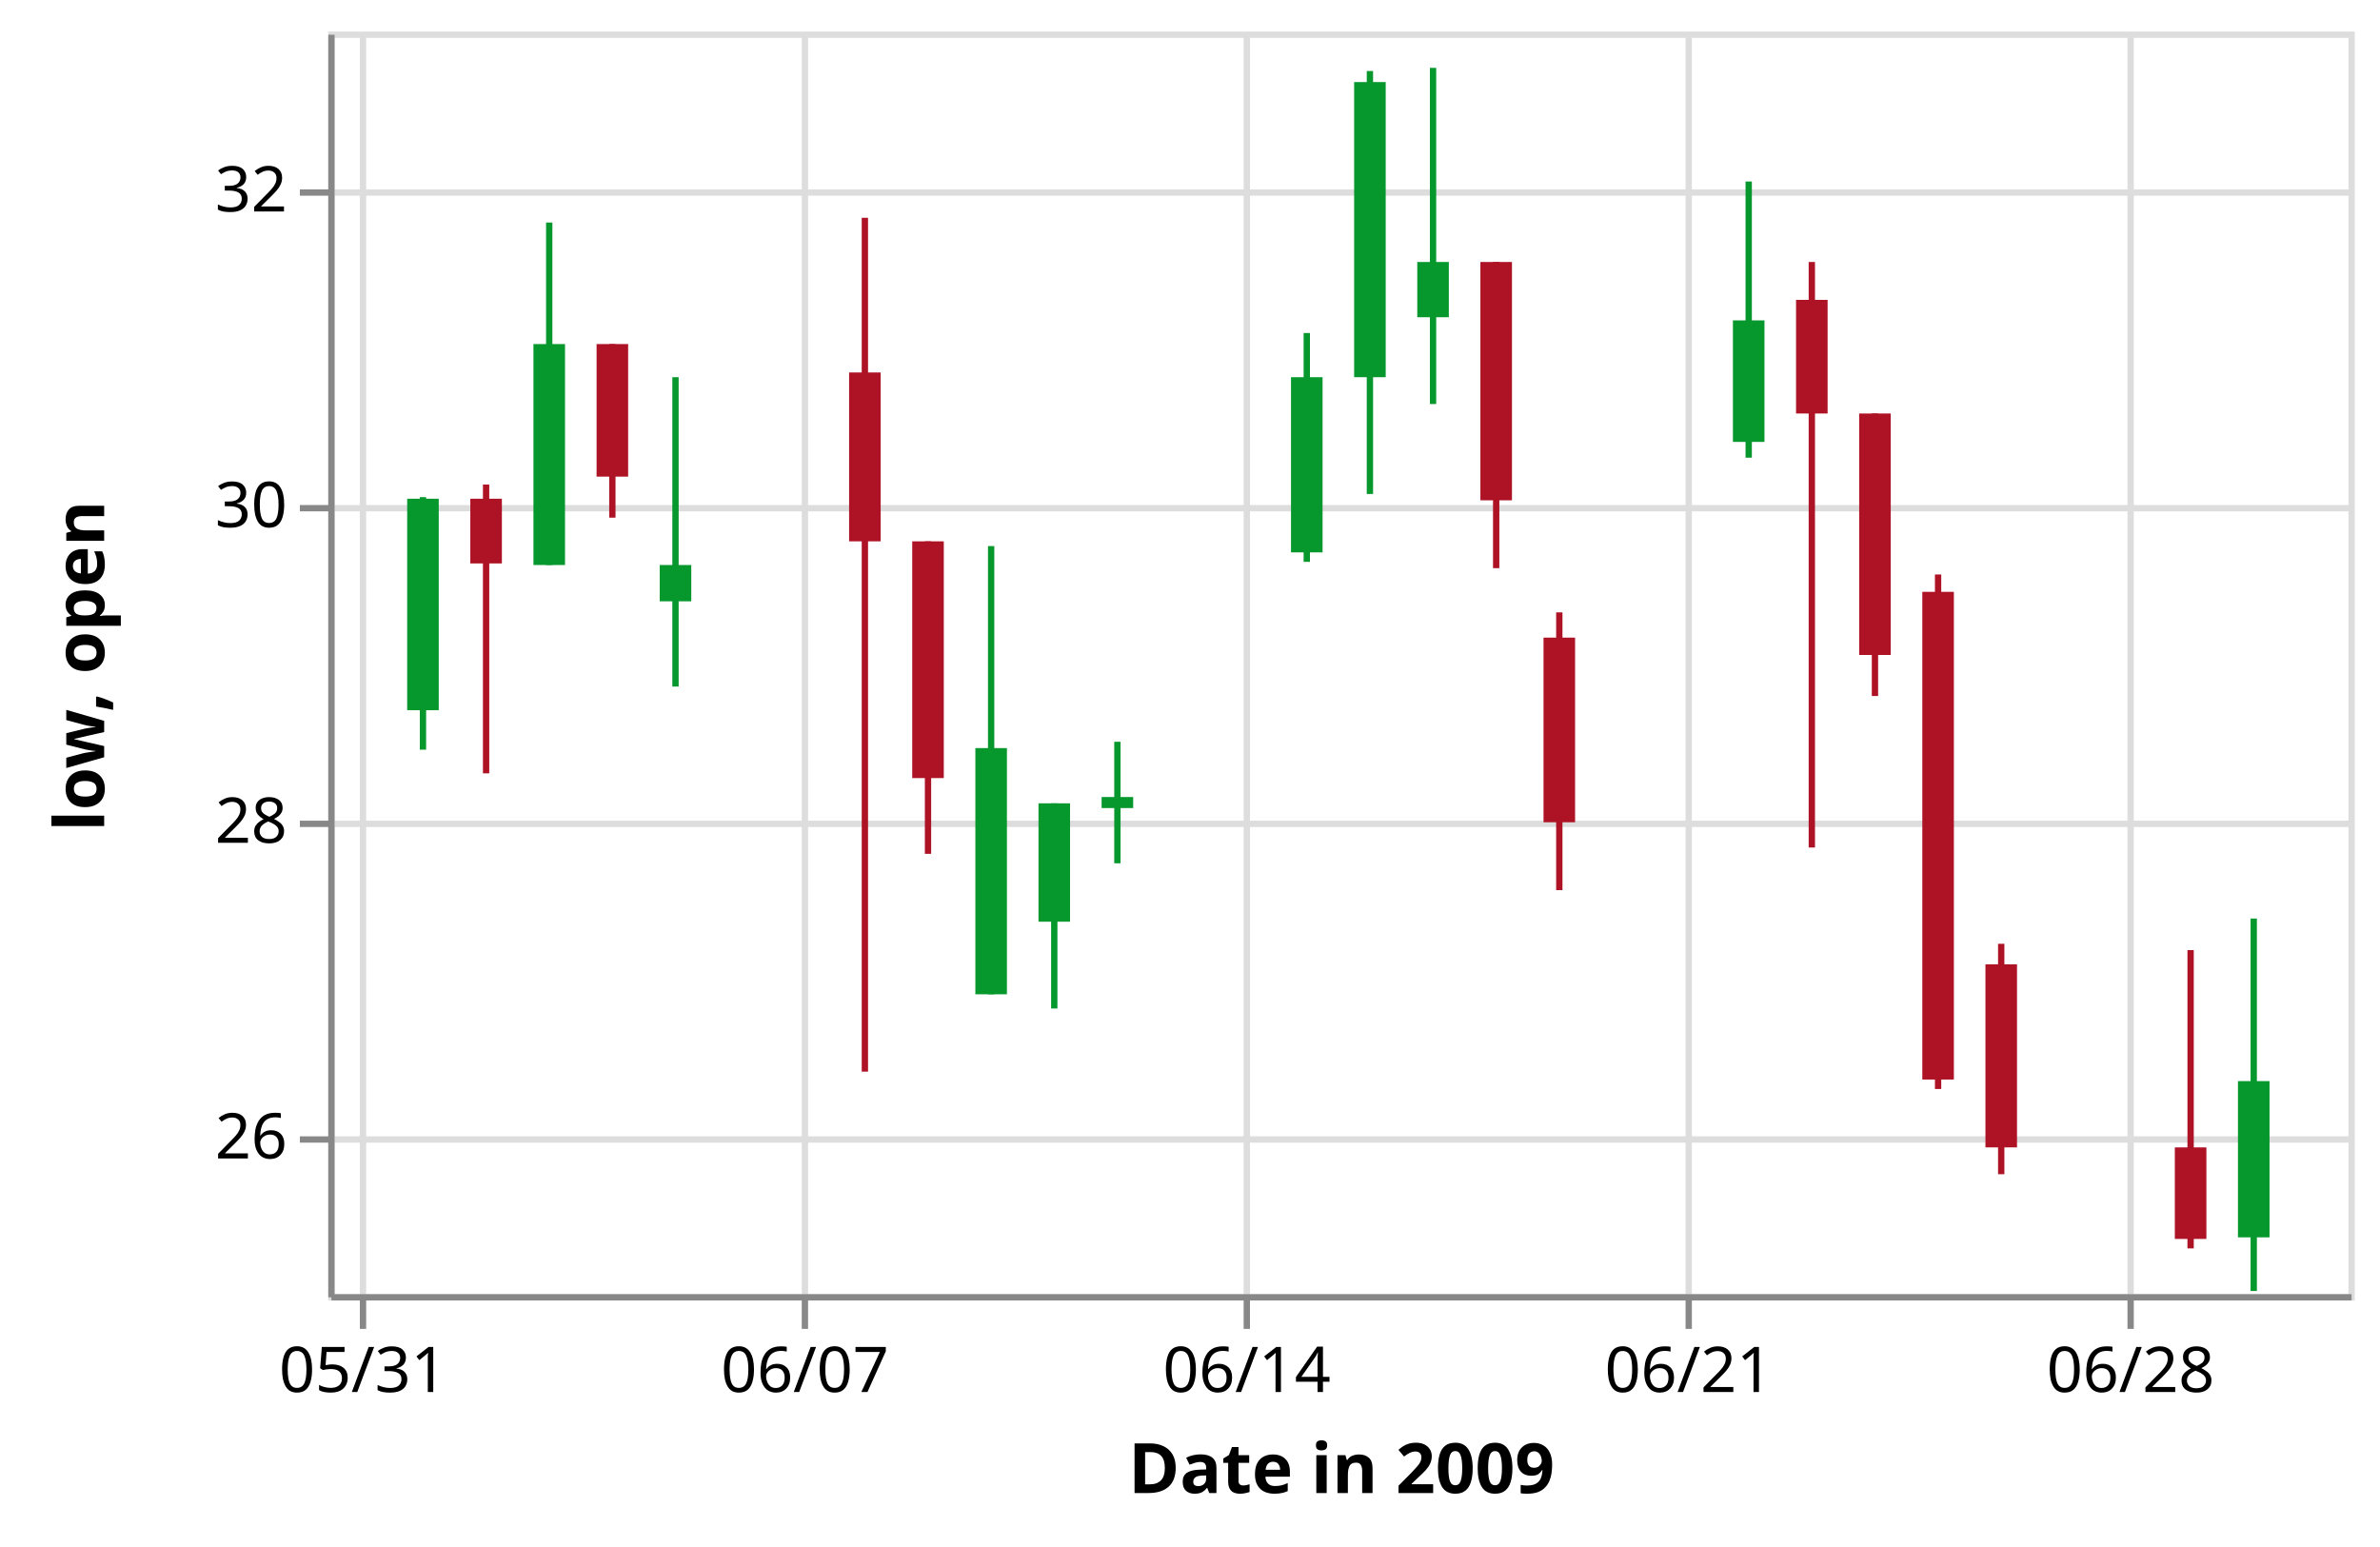
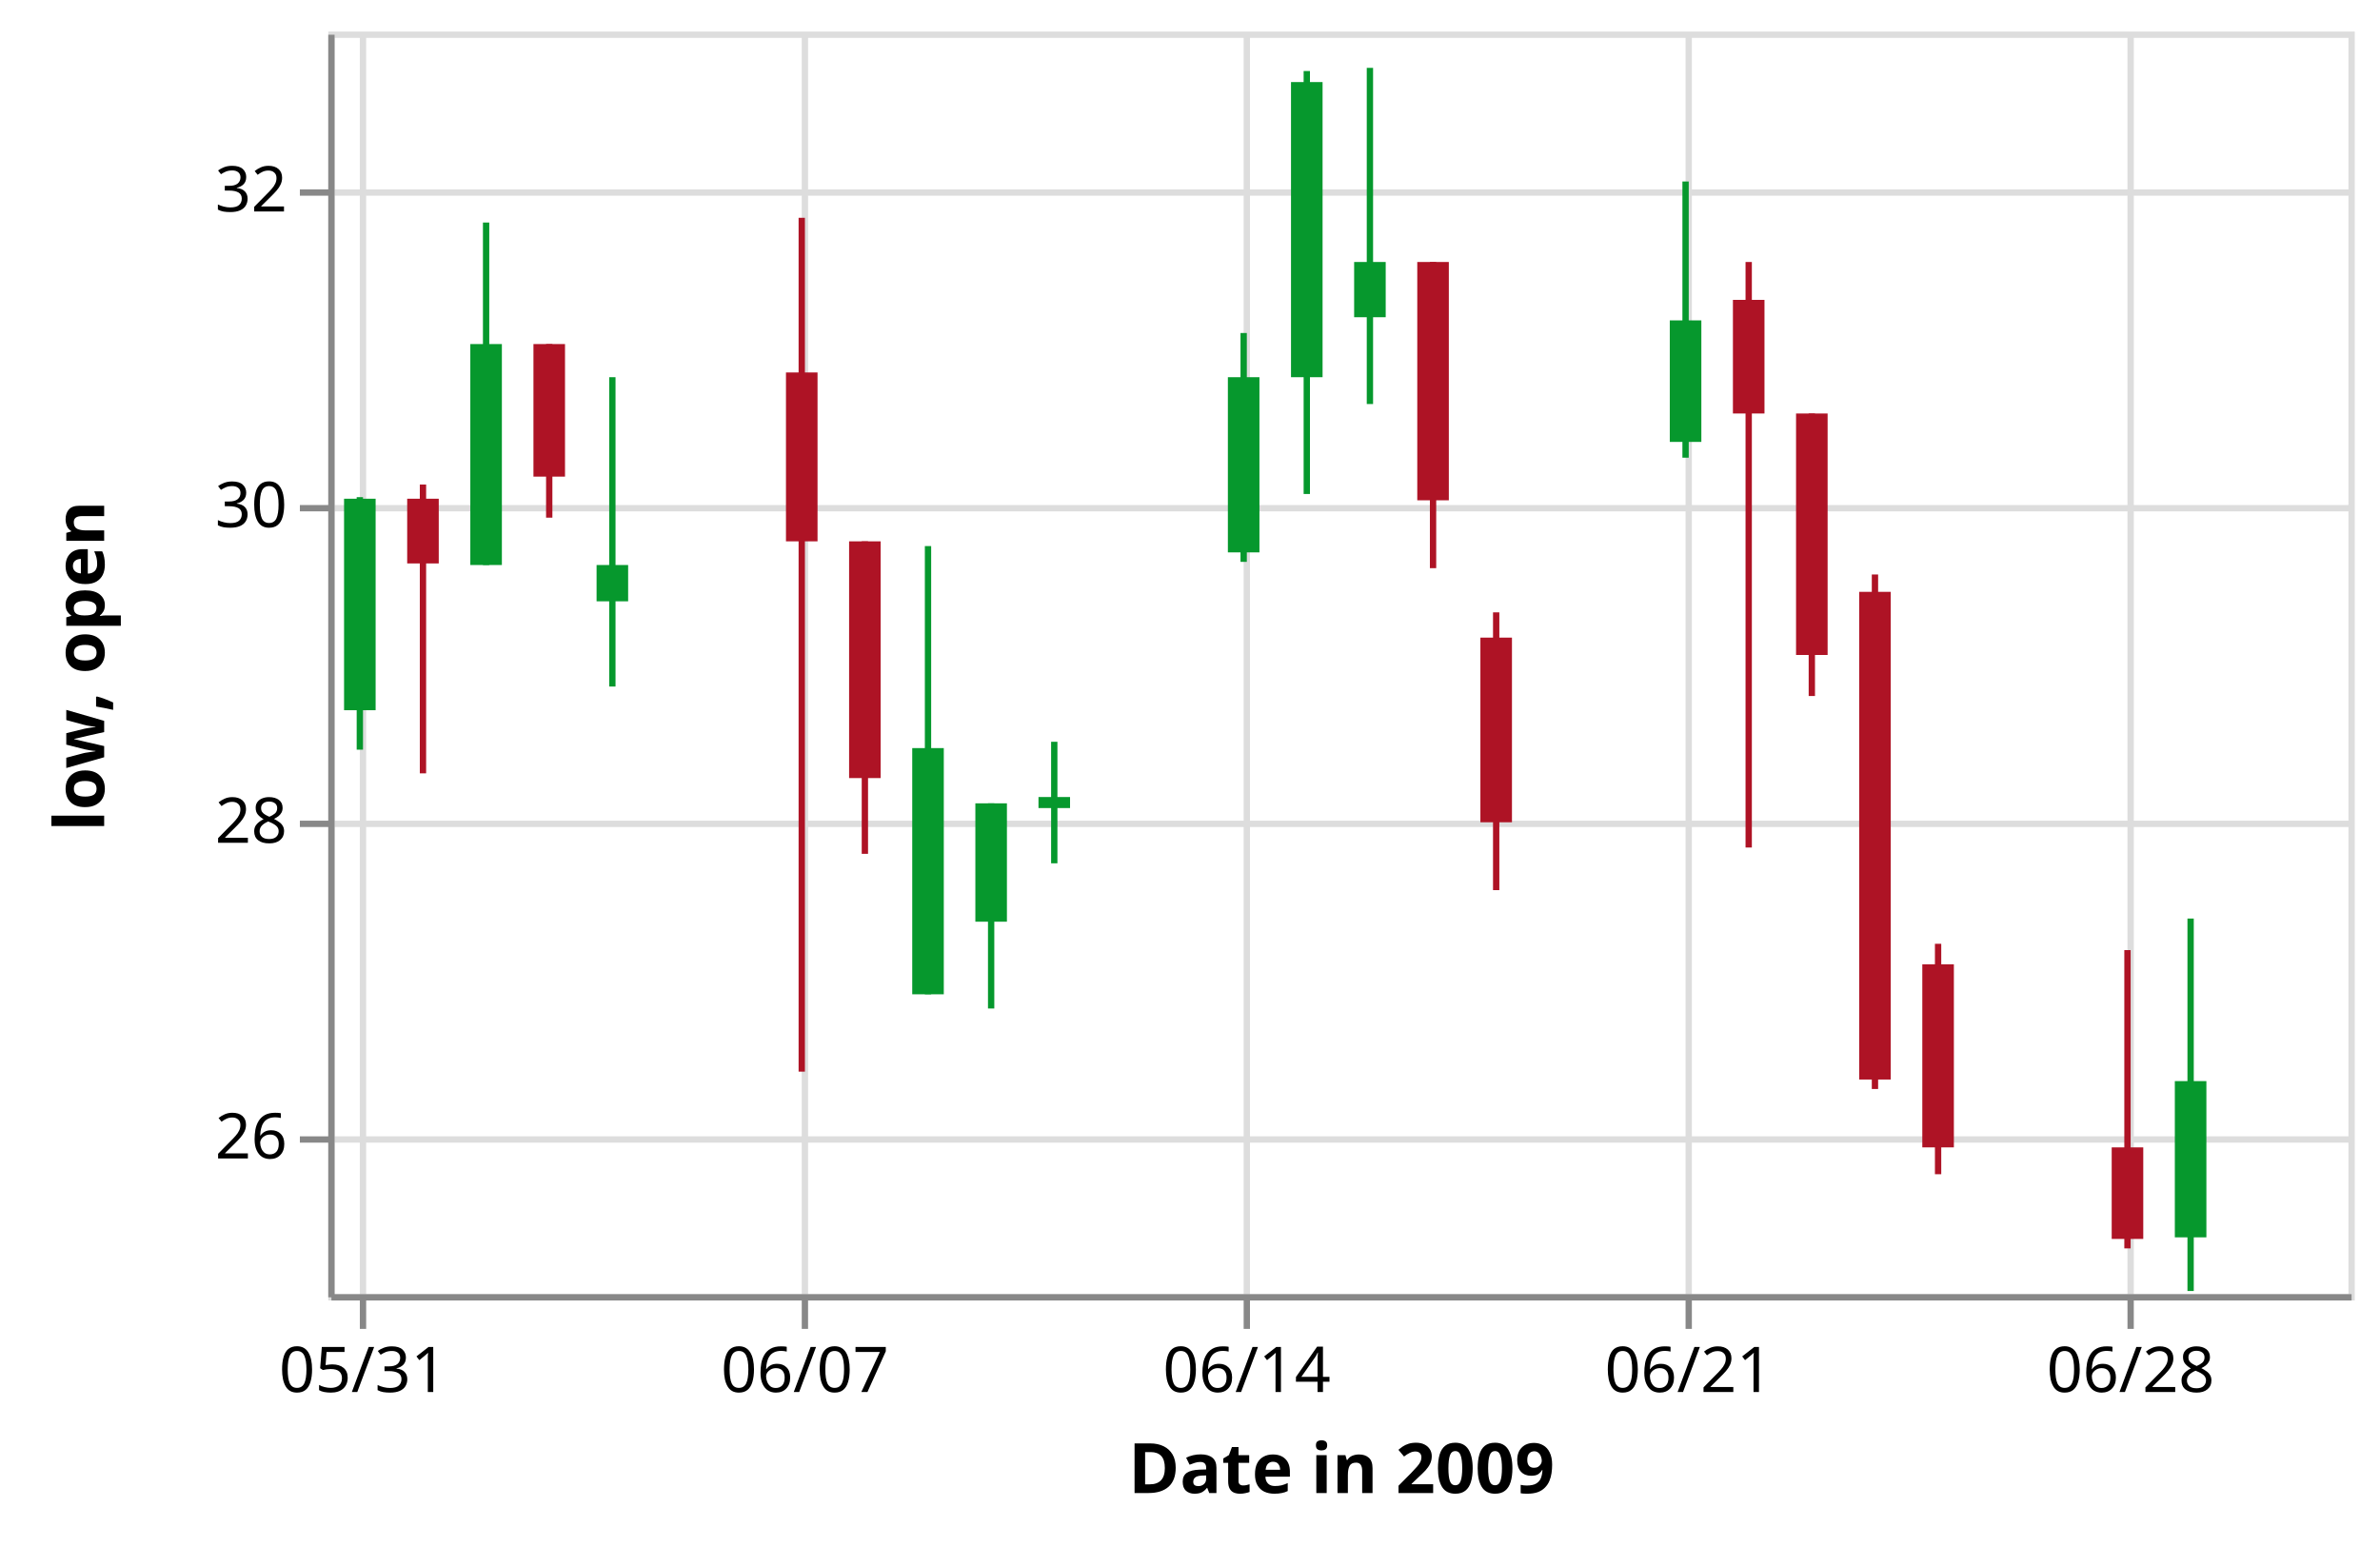
<svg xmlns="http://www.w3.org/2000/svg" class="marks" width="377" height="245" viewBox="0 0 377 245" version="1.1">
  <g transform="translate(52,5)">
    <g class="mark-group role-frame root">
      <g transform="translate(0,0)">
        <path class="background" d="M0.5,0.5h320v200h-320Z" style="fill: none; stroke: #ddd;" />
        <g>
          <g class="mark-group role-axis">
            <g transform="translate(0.5,200.5)">
              <path class="background" d="M0,0h0v0h0Z" style="pointer-events: none; fill: none;" />
              <g>
                <g class="mark-rule role-axis-grid" style="pointer-events: none;">
                  <line transform="translate(5,-200)" x2="0" y2="200" style="fill: none; stroke: #ddd; stroke-width: 1; opacity: 1;" />
                  <line transform="translate(75,-200)" x2="0" y2="200" style="fill: none; stroke: #ddd; stroke-width: 1; opacity: 1;" />
                  <line transform="translate(145,-200)" x2="0" y2="200" style="fill: none; stroke: #ddd; stroke-width: 1; opacity: 1;" />
                  <line transform="translate(215,-200)" x2="0" y2="200" style="fill: none; stroke: #ddd; stroke-width: 1; opacity: 1;" />
                  <line transform="translate(285,-200)" x2="0" y2="200" style="fill: none; stroke: #ddd; stroke-width: 1; opacity: 1;" />
                </g>
              </g>
            </g>
          </g>
          <g class="mark-group role-axis">
            <g transform="translate(0.5,0.5)">
              <path class="background" d="M0,0h0v0h0Z" style="pointer-events: none; fill: none;" />
              <g>
                <g class="mark-rule role-axis-grid" style="pointer-events: none;">
                  <line transform="translate(0,175)" x2="320" y2="0" style="fill: none; stroke: #ddd; stroke-width: 1; opacity: 1;" />
                  <line transform="translate(0,125)" x2="320" y2="0" style="fill: none; stroke: #ddd; stroke-width: 1; opacity: 1;" />
                  <line transform="translate(0,75)" x2="320" y2="0" style="fill: none; stroke: #ddd; stroke-width: 1; opacity: 1;" />
                  <line transform="translate(0,25)" x2="320" y2="0" style="fill: none; stroke: #ddd; stroke-width: 1; opacity: 1;" />
                </g>
              </g>
            </g>
          </g>
          <g class="mark-rule role-mark layer_0_marks">
-             <line transform="translate(15,113.75)" x2="0" y2="-40" style="fill: none; stroke: #06982d;" />
-             <line transform="translate(25,117.5)" x2="0" y2="-45.75" style="fill: none; stroke: #ae1325;" />
-             <line transform="translate(35,84.5)" x2="0" y2="-54.25" style="fill: none; stroke: #06982d;" />
-             <line transform="translate(45,77)" x2="0" y2="-27.5" style="fill: none; stroke: #ae1325;" />
-             <line transform="translate(55,103.75)" x2="0" y2="-49" style="fill: none; stroke: #06982d;" />
-             <line transform="translate(85,164.75)" x2="0" y2="-135.25" style="fill: none; stroke: #ae1325;" />
-             <line transform="translate(95,130.25)" x2="0" y2="-49.5" style="fill: none; stroke: #ae1325;" />
-             <line transform="translate(105,152.5)" x2="0" y2="-71" style="fill: none; stroke: #06982d;" />
-             <line transform="translate(115,154.75)" x2="0" y2="-32.5" style="fill: none; stroke: #06982d;" />
-             <line transform="translate(125,131.75)" x2="0" y2="-19.25" style="fill: none; stroke: #06982d;" />
-             <line transform="translate(155,84)" x2="0" y2="-36.25" style="fill: none; stroke: #06982d;" />
-             <line transform="translate(165,73.25)" x2="0" y2="-67" style="fill: none; stroke: #06982d;" />
-             <line transform="translate(175,59)" x2="0" y2="-53.25" style="fill: none; stroke: #06982d;" />
-             <line transform="translate(185,85)" x2="0" y2="-48.5" style="fill: none; stroke: #ae1325;" />
-             <line transform="translate(195,136)" x2="0" y2="-44" style="fill: none; stroke: #ae1325;" />
-             <line transform="translate(225,67.5)" x2="0" y2="-43.75" style="fill: none; stroke: #06982d;" />
-             <line transform="translate(235,129.25)" x2="0" y2="-92.75" style="fill: none; stroke: #ae1325;" />
-             <line transform="translate(245,105.25)" x2="0" y2="-44.75" style="fill: none; stroke: #ae1325;" />
-             <line transform="translate(255,167.5)" x2="0" y2="-81.5" style="fill: none; stroke: #ae1325;" />
-             <line transform="translate(265,181)" x2="0" y2="-36.5" style="fill: none; stroke: #ae1325;" />
-             <line transform="translate(295,192.75)" x2="0" y2="-47.25" style="fill: none; stroke: #ae1325;" />
-             <line transform="translate(305,199.5)" x2="0" y2="-59" style="fill: none; stroke: #06982d;" />
+             <line transform="translate(5,113.75)" x2="0" y2="-40" style="fill: none; stroke: #06982d;" />
+             <line transform="translate(15,117.5)" x2="0" y2="-45.75" style="fill: none; stroke: #ae1325;" />
+             <line transform="translate(25,84.5)" x2="0" y2="-54.25" style="fill: none; stroke: #06982d;" />
+             <line transform="translate(35,77)" x2="0" y2="-27.5" style="fill: none; stroke: #ae1325;" />
+             <line transform="translate(45,103.75)" x2="0" y2="-49" style="fill: none; stroke: #06982d;" />
+             <line transform="translate(75,164.75)" x2="0" y2="-135.25" style="fill: none; stroke: #ae1325;" />
+             <line transform="translate(85,130.25)" x2="0" y2="-49.5" style="fill: none; stroke: #ae1325;" />
+             <line transform="translate(95,152.5)" x2="0" y2="-71" style="fill: none; stroke: #06982d;" />
+             <line transform="translate(105,154.75)" x2="0" y2="-32.5" style="fill: none; stroke: #06982d;" />
+             <line transform="translate(115,131.75)" x2="0" y2="-19.25" style="fill: none; stroke: #06982d;" />
+             <line transform="translate(145,84)" x2="0" y2="-36.25" style="fill: none; stroke: #06982d;" />
+             <line transform="translate(155,73.25)" x2="0" y2="-67" style="fill: none; stroke: #06982d;" />
+             <line transform="translate(165,59)" x2="0" y2="-53.25" style="fill: none; stroke: #06982d;" />
+             <line transform="translate(175,85)" x2="0" y2="-48.5" style="fill: none; stroke: #ae1325;" />
+             <line transform="translate(185,136)" x2="0" y2="-44" style="fill: none; stroke: #ae1325;" />
+             <line transform="translate(215,67.5)" x2="0" y2="-43.75" style="fill: none; stroke: #06982d;" />
+             <line transform="translate(225,129.25)" x2="0" y2="-92.75" style="fill: none; stroke: #ae1325;" />
+             <line transform="translate(235,105.25)" x2="0" y2="-44.75" style="fill: none; stroke: #ae1325;" />
+             <line transform="translate(245,167.5)" x2="0" y2="-81.5" style="fill: none; stroke: #ae1325;" />
+             <line transform="translate(255,181)" x2="0" y2="-36.5" style="fill: none; stroke: #ae1325;" />
+             <line transform="translate(285,192.75)" x2="0" y2="-47.25" style="fill: none; stroke: #ae1325;" />
+             <line transform="translate(295,199.5)" x2="0" y2="-59" style="fill: none; stroke: #06982d;" />
          </g>
          <g class="mark-rect role-mark layer_1_marks">
-             <path d="M12.5,74h5v33.5h-5Z" style="fill: #06982d;" />
-             <path d="M22.5,74h5v10.25h-5Z" style="fill: #ae1325;" />
-             <path d="M32.5,49.5h5v35h-5Z" style="fill: #06982d;" />
-             <path d="M42.5,49.5h5v21h-5Z" style="fill: #ae1325;" />
-             <path d="M52.5,84.5h5v5.75h-5Z" style="fill: #06982d;" />
-             <path d="M82.5,54h5v26.75h-5Z" style="fill: #ae1325;" />
-             <path d="M92.5,80.75h5v37.5h-5Z" style="fill: #ae1325;" />
-             <path d="M102.5,113.5h5v39h-5Z" style="fill: #06982d;" />
-             <path d="M112.5,122.25h5v18.75h-5Z" style="fill: #06982d;" />
-             <path d="M122.5,121.25h5v1.75h-5Z" style="fill: #06982d;" />
-             <path d="M152.5,54.75h5v27.75h-5Z" style="fill: #06982d;" />
-             <path d="M162.5,8h5v46.75h-5Z" style="fill: #06982d;" />
-             <path d="M172.5,36.5h5v8.75h-5Z" style="fill: #06982d;" />
-             <path d="M182.5,36.5h5v37.75h-5Z" style="fill: #ae1325;" />
-             <path d="M192.5,96h5v29.25h-5Z" style="fill: #ae1325;" />
-             <path d="M222.5,45.75h5v19.25h-5Z" style="fill: #06982d;" />
-             <path d="M232.5,42.5h5v18h-5Z" style="fill: #ae1325;" />
-             <path d="M242.5,60.5h5v38.25h-5Z" style="fill: #ae1325;" />
-             <path d="M252.5,88.75h5v77.25h-5Z" style="fill: #ae1325;" />
-             <path d="M262.5,147.75h5v29h-5Z" style="fill: #ae1325;" />
-             <path d="M292.5,176.75h5v14.5h-5Z" style="fill: #ae1325;" />
-             <path d="M302.5,166.25h5v24.75h-5Z" style="fill: #06982d;" />
+             <path d="M2.5,74h5v33.5h-5Z" style="fill: #06982d;" />
+             <path d="M12.5,74h5v10.25h-5Z" style="fill: #ae1325;" />
+             <path d="M22.5,49.5h5v35h-5Z" style="fill: #06982d;" />
+             <path d="M32.5,49.5h5v21h-5Z" style="fill: #ae1325;" />
+             <path d="M42.5,84.5h5v5.75h-5Z" style="fill: #06982d;" />
+             <path d="M72.5,54h5v26.75h-5Z" style="fill: #ae1325;" />
+             <path d="M82.5,80.75h5v37.5h-5Z" style="fill: #ae1325;" />
+             <path d="M92.5,113.5h5v39h-5Z" style="fill: #06982d;" />
+             <path d="M102.5,122.25h5v18.75h-5Z" style="fill: #06982d;" />
+             <path d="M112.5,121.25h5v1.75h-5Z" style="fill: #06982d;" />
+             <path d="M142.5,54.75h5v27.75h-5Z" style="fill: #06982d;" />
+             <path d="M152.5,8h5v46.75h-5Z" style="fill: #06982d;" />
+             <path d="M162.5,36.5h5v8.75h-5Z" style="fill: #06982d;" />
+             <path d="M172.5,36.5h5v37.75h-5Z" style="fill: #ae1325;" />
+             <path d="M182.5,96h5v29.25h-5Z" style="fill: #ae1325;" />
+             <path d="M212.5,45.75h5v19.25h-5Z" style="fill: #06982d;" />
+             <path d="M222.5,42.5h5v18h-5Z" style="fill: #ae1325;" />
+             <path d="M232.5,60.5h5v38.25h-5Z" style="fill: #ae1325;" />
+             <path d="M242.5,88.75h5v77.25h-5Z" style="fill: #ae1325;" />
+             <path d="M252.5,147.75h5v29h-5Z" style="fill: #ae1325;" />
+             <path d="M282.5,176.75h5v14.5h-5Z" style="fill: #ae1325;" />
+             <path d="M292.5,166.25h5v24.75h-5Z" style="fill: #06982d;" />
          </g>
          <g class="mark-group role-axis">
            <g transform="translate(0.5,200.5)">
              <path class="background" d="M0,0h0v0h0Z" style="pointer-events: none; fill: none;" />
              <g>
                <g class="mark-rule role-axis-tick" style="pointer-events: none;">
                  <line transform="translate(5,0)" x2="0" y2="5" style="fill: none; stroke: #888; stroke-width: 1; opacity: 1;" />
                  <line transform="translate(75,0)" x2="0" y2="5" style="fill: none; stroke: #888; stroke-width: 1; opacity: 1;" />
                  <line transform="translate(145,0)" x2="0" y2="5" style="fill: none; stroke: #888; stroke-width: 1; opacity: 1;" />
                  <line transform="translate(215,0)" x2="0" y2="5" style="fill: none; stroke: #888; stroke-width: 1; opacity: 1;" />
                  <line transform="translate(285,0)" x2="0" y2="5" style="fill: none; stroke: #888; stroke-width: 1; opacity: 1;" />
                </g>
                <g class="mark-text role-axis-label" style="pointer-events: none;">
                  <text text-anchor="middle" transform="translate(5,15)" style="font: 10px sans-serif; fill: #000; opacity: 1;">05/31</text>
                  <text text-anchor="middle" transform="translate(75,15)" style="font: 10px sans-serif; fill: #000; opacity: 1;">06/07</text>
                  <text text-anchor="middle" transform="translate(145,15)" style="font: 10px sans-serif; fill: #000; opacity: 1;">06/14</text>
                  <text text-anchor="middle" transform="translate(215,15)" style="font: 10px sans-serif; fill: #000; opacity: 1;">06/21</text>
                  <text text-anchor="middle" transform="translate(285,15)" style="font: 10px sans-serif; fill: #000; opacity: 1;">06/28</text>
                </g>
                <g class="mark-rule role-axis-domain" style="pointer-events: none;">
                  <line transform="translate(0,0)" x2="320" y2="0" style="fill: none; stroke: #888; stroke-width: 1; opacity: 1;" />
                </g>
                <g class="mark-text role-axis-title" style="pointer-events: none;">
                  <text text-anchor="middle" transform="translate(160,31)" style="font: bold 11px sans-serif; fill: #000; opacity: 1;">Date in 2009</text>
                </g>
              </g>
            </g>
          </g>
          <g class="mark-group role-axis">
            <g transform="translate(0.5,0.5)">
              <path class="background" d="M0,0h0v0h0Z" style="pointer-events: none; fill: none;" />
              <g>
                <g class="mark-rule role-axis-tick" style="pointer-events: none;">
                  <line transform="translate(0,175)" x2="-5" y2="0" style="fill: none; stroke: #888; stroke-width: 1; opacity: 1;" />
                  <line transform="translate(0,125)" x2="-5" y2="0" style="fill: none; stroke: #888; stroke-width: 1; opacity: 1;" />
                  <line transform="translate(0,75)" x2="-5" y2="0" style="fill: none; stroke: #888; stroke-width: 1; opacity: 1;" />
                  <line transform="translate(0,25)" x2="-5" y2="0" style="fill: none; stroke: #888; stroke-width: 1; opacity: 1;" />
                </g>
                <g class="mark-text role-axis-label" style="pointer-events: none;">
                  <text text-anchor="end" transform="translate(-7,178)" style="font: 10px sans-serif; fill: #000; opacity: 1;">26</text>
                  <text text-anchor="end" transform="translate(-7,128)" style="font: 10px sans-serif; fill: #000; opacity: 1;">28</text>
                  <text text-anchor="end" transform="translate(-7,78)" style="font: 10px sans-serif; fill: #000; opacity: 1;">30</text>
                  <text text-anchor="end" transform="translate(-7,28)" style="font: 10px sans-serif; fill: #000; opacity: 1;">32</text>
                </g>
                <g class="mark-rule role-axis-domain" style="pointer-events: none;">
                  <line transform="translate(0,200)" x2="0" y2="-200" style="fill: none; stroke: #888; stroke-width: 1; opacity: 1;" />
                </g>
                <g class="mark-text role-axis-title" style="pointer-events: none;">
                  <text text-anchor="middle" transform="translate(-34,100) rotate(-90) translate(0,-2)" style="font: bold 11px sans-serif; fill: #000; opacity: 1;">low, open</text>
                </g>
              </g>
            </g>
          </g>
        </g>
      </g>
    </g>
  </g>
</svg>
